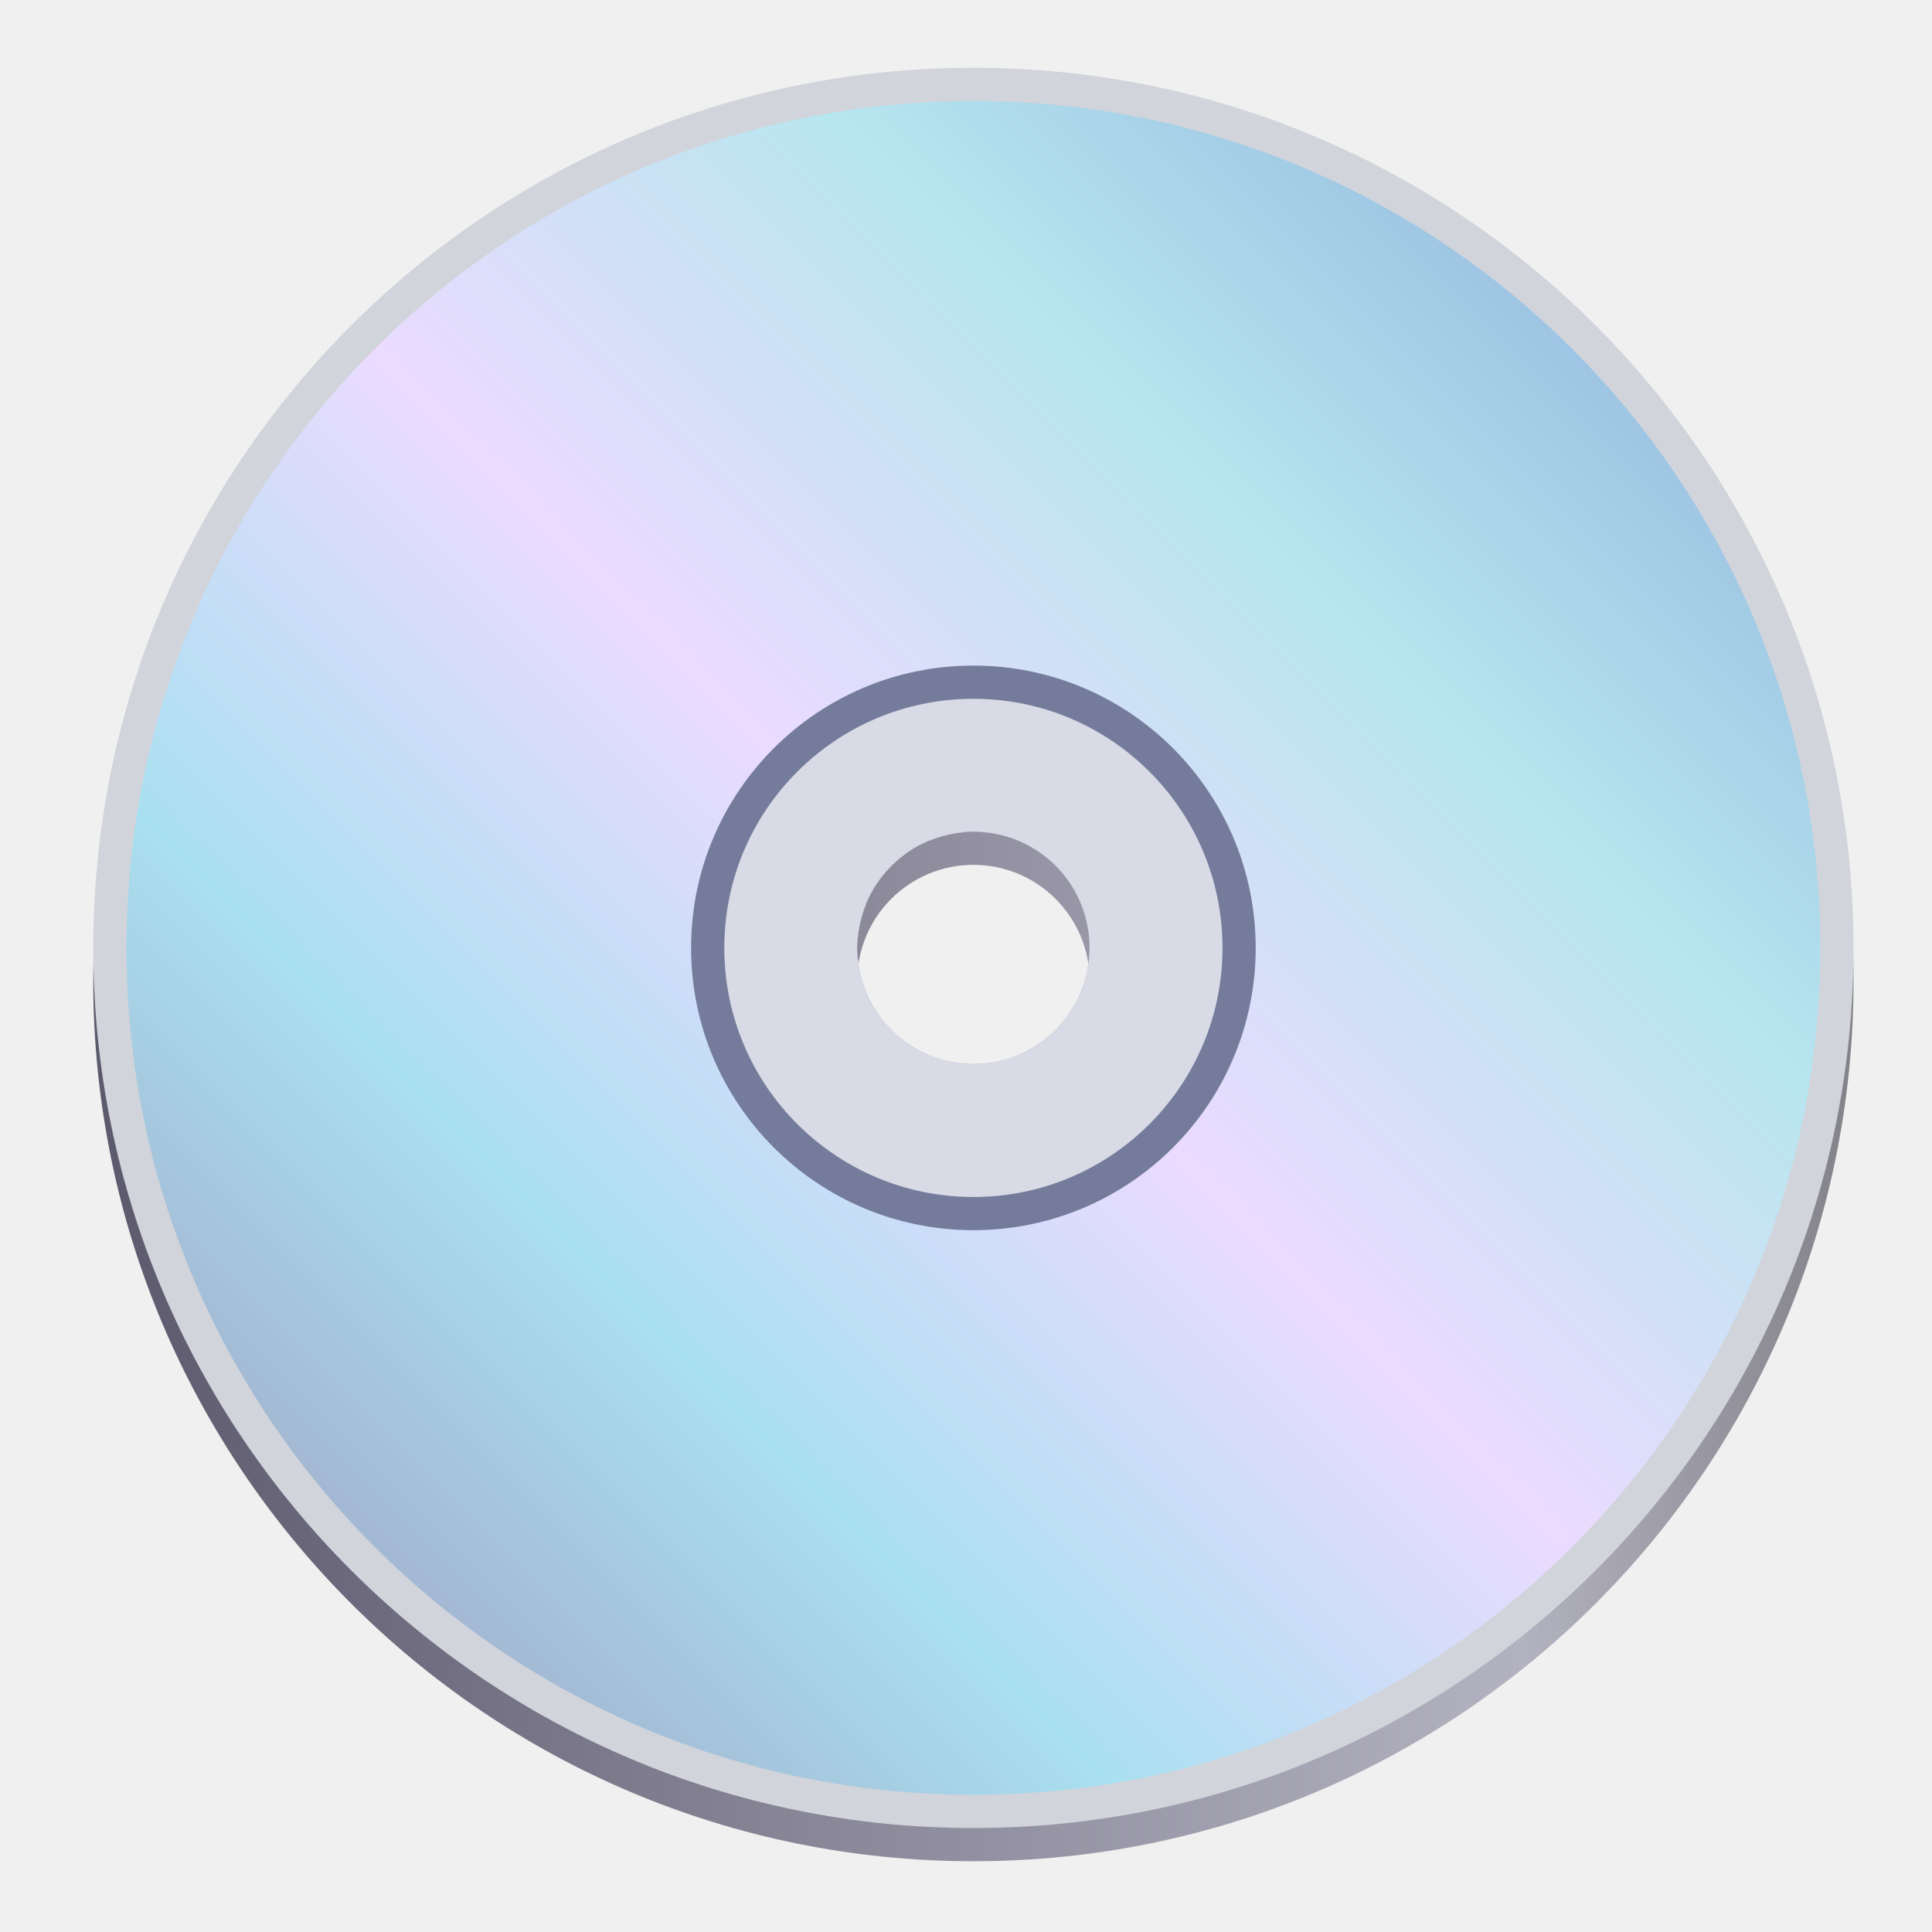
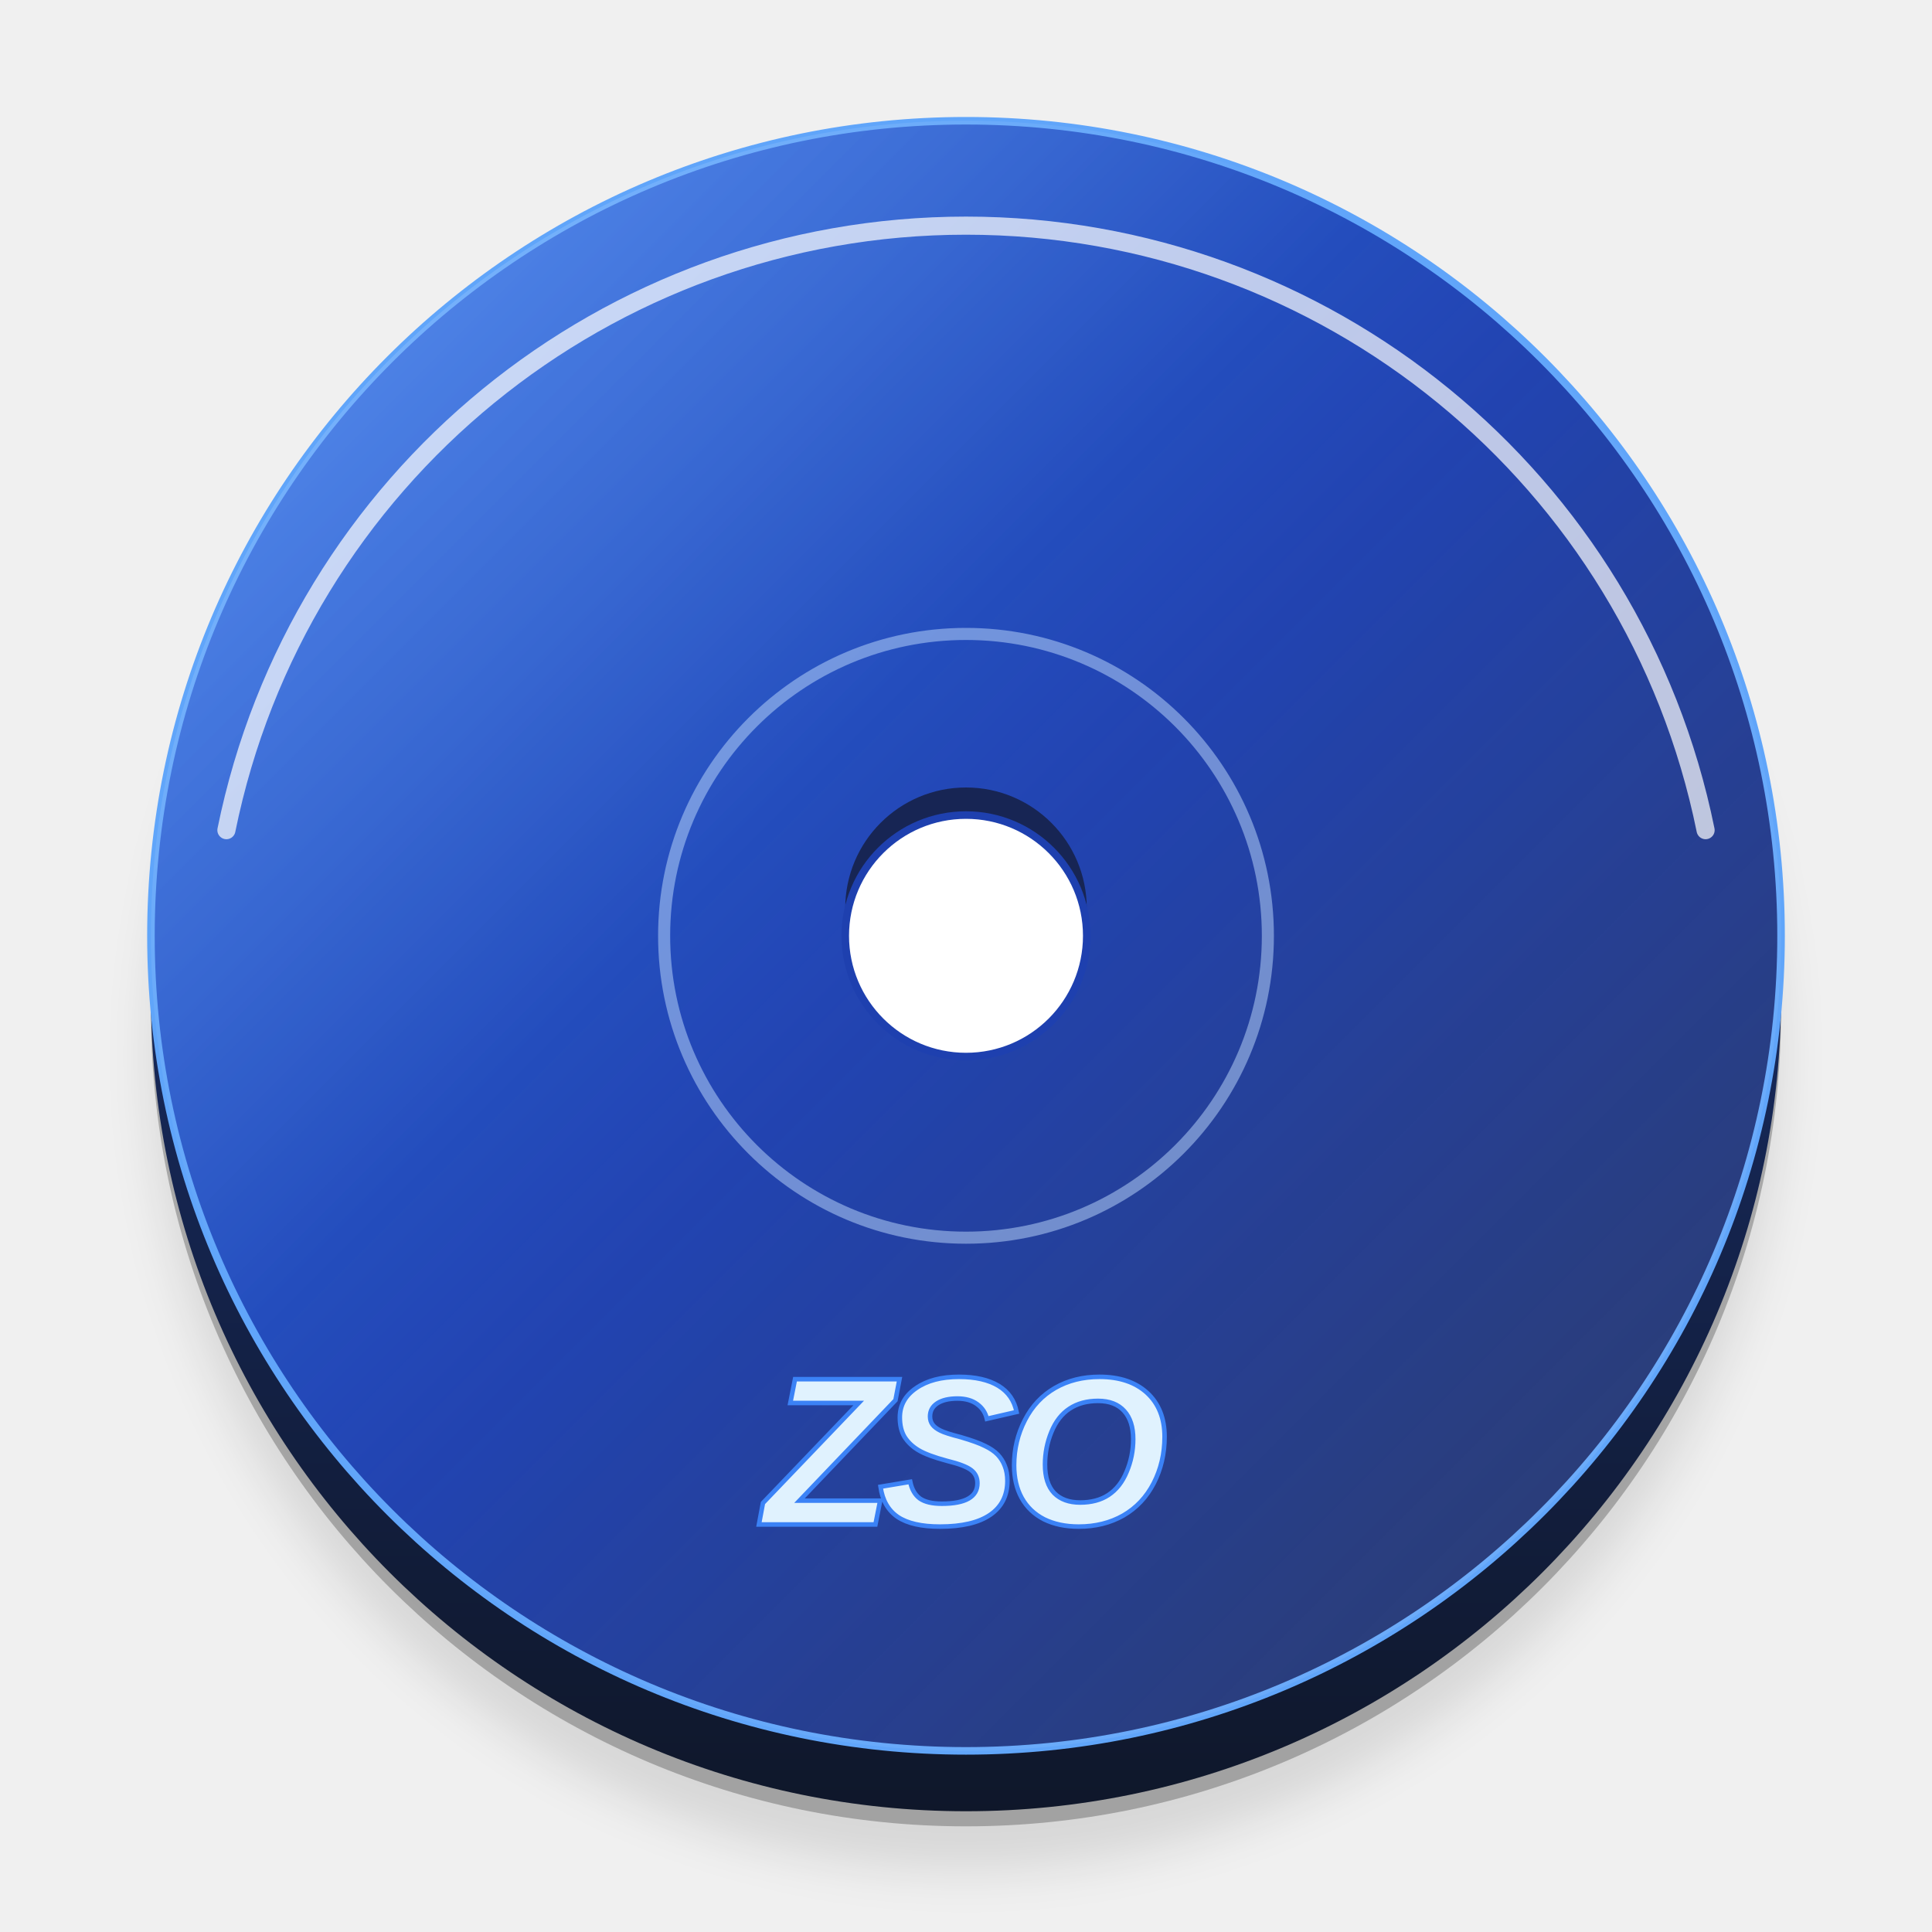
- <svg xmlns="http://www.w3.org/2000/svg" height="128px" viewBox="0 0 128 128" width="128px" version="1.1" id="svg35" xml:space="preserve">
-   <defs id="defs39">
-     <rect x="4.77" y="31.116" width="117.878" height="71.545" id="rect1" />
-     <linearGradient id="a-63" gradientUnits="userSpaceOnUse" x1="22" x2="128" y1="67" y2="67" gradientTransform="matrix(1.100205,0,0,1.100205,-18.02488,-8.712774)">
-       <stop offset="0" stop-color="#5c596d" id="stop1-9" />
-       <stop offset="0.811" stop-color="#b3b2c0" id="stop2-4" />
-       <stop offset="1" stop-color="#838289" id="stop3-8" />
+ <svg xmlns="http://www.w3.org/2000/svg" width="128" height="128" viewBox="0 0 128 128" version="1.1" id="svg15">
+   <defs id="defs9">
+     <linearGradient id="ps2SurfaceLight" x1="0%" y1="0%" x2="100%" y2="100%">
+       <stop offset="0%" style="stop-color:#3b82f6;stop-opacity:1" id="stop1" />
+       <stop offset="50%" style="stop-color:#1e40af;stop-opacity:1" id="stop2" />
+       <stop offset="100%" style="stop-color:#172554;stop-opacity:1" id="stop3" />
    </linearGradient>
-     <linearGradient id="b-7" gradientUnits="userSpaceOnUse" x1="38" x2="120" y1="102" y2="20" gradientTransform="matrix(1.100205,0,0,1.100205,-18.02488,-8.712774)">
-       <stop offset="0" stop-color="#a3b6d1" id="stop4-6" />
-       <stop offset="0.195" stop-color="#a9c5f0" id="stop5-7" style="stop-color:#a9e0f0;stop-opacity:1;" />
-       <stop offset="0.451" stop-color="#dbdeff" id="stop6-3" style="stop-color:#ebdbff;stop-opacity:1;" />
-       <stop offset="0.707" stop-color="#b7c5ef" id="stop7-6" style="stop-color:#b7e6ef;stop-opacity:1;" />
-       <stop offset="1" stop-color="#8fb2dd" id="stop8-5" />
+     <linearGradient id="ps2BottomEdgeLight" x1="0%" y1="0%" x2="0%" y2="100%">
+       <stop offset="0%" style="stop-color:#1e3a8a;stop-opacity:1" id="stop4" />
+       <stop offset="100%" style="stop-color:#0f172a;stop-opacity:1" id="stop5" />
    </linearGradient>
-     <linearGradient id="c-7" gradientUnits="userSpaceOnUse" x1="3" x2="47" y1="70" y2="70" gradientTransform="matrix(0.5555556,0,0,0.5555556,27.61111,37.32919)">
-       <stop offset="0" stop-color="#9a3800" id="stop9-7" />
-       <stop offset="0.091" stop-color="#ed5300" id="stop10-1" />
-       <stop offset="0.182" stop-color="#c64600" id="stop11-1" />
-       <stop offset="0.818" stop-color="#c64600" id="stop12-5" />
-       <stop offset="0.909" stop-color="#ed5300" id="stop13-9" />
-       <stop offset="1" stop-color="#9a3800" id="stop14-7" />
+     <linearGradient id="glassSheen" x1="0%" y1="0%" x2="100%" y2="100%">
+       <stop offset="0%" style="stop-color:#ffffff;stop-opacity:0.2" id="stop6" />
+       <stop offset="40%" style="stop-color:#ffffff;stop-opacity:0" id="stop7" />
+       <stop offset="100%" style="stop-color:#ffffff;stop-opacity:0.1" id="stop8" />
    </linearGradient>
-     <linearGradient id="d-5" gradientTransform="matrix(0.6944444,0,0,0.6790139,19.27778,14.36607)" gradientUnits="userSpaceOnUse" x1="20" x2="44" y1="123" y2="123">
-       <stop offset="0" stop-color="#adadaa" id="stop15-9" />
-       <stop offset="0.083" stop-color="#d7d6d5" id="stop16-4" />
-       <stop offset="0.167" stop-color="#afafab" id="stop17-9" />
-       <stop offset="0.655" stop-color="#b8b8b4" id="stop18-0" />
-       <stop offset="0.939" stop-color="#a3a29f" id="stop19-9" />
-       <stop offset="1" stop-color="#8d8b88" id="stop20-1" />
-     </linearGradient>
-     <linearGradient id="e-0" gradientTransform="matrix(0.6944444,0,0,0.6250017,19.27778,21.49563)" gradientUnits="userSpaceOnUse" x1="19.5" x2="44.5" y1="128" y2="128">
-       <stop offset="0" stop-color="#e0e0e0" id="stop21-6" />
-       <stop offset="1" stop-color="#d1ccc5" id="stop22-1" />
-     </linearGradient>
-     <linearGradient id="f-2" gradientTransform="matrix(0.6481483,0,0,0.4861117,20.75926,39.27355)" gradientUnits="userSpaceOnUse" x1="19.5" x2="44.5" y1="128" y2="128">
-       <stop offset="0" stop-color="#545251" id="stop23-2" />
-       <stop offset="0.471" stop-color="#7d7c7a" id="stop24-6" />
-       <stop offset="1" stop-color="#908e8d" id="stop25-1" />
-     </linearGradient>
-     <linearGradient id="g-1" gradientUnits="userSpaceOnUse" x1="3" x2="47" y1="91" y2="91" gradientTransform="matrix(0.5555556,0,0,0.5555556,27.61111,37.32919)">
-       <stop offset="0" stop-color="#ff8500" stop-opacity="0.153" id="stop26-7" />
-       <stop offset="0.186" stop-color="#ff7c00" stop-opacity="0.341" id="stop27-2" />
-       <stop offset="1" stop-color="#ffa200" stop-opacity="0.137" id="stop28-7" />
-     </linearGradient>
+     <filter id="gnomeShadow" x="-0.033" y="-0.033" width="1.067" height="1.094">
+       <feGaussianBlur in="SourceAlpha" stdDeviation="1.5" id="feGaussianBlur8" />
+       <feOffset dx="0" dy="3" result="offsetblur" id="feOffset8" />
+       <feComponentTransfer id="feComponentTransfer8">
+         <feFuncA type="linear" slope="0.4" id="feFuncA8" />
+       </feComponentTransfer>
+       <feMerge id="feMerge9">
+         <feMergeNode id="feMergeNode8" />
+         <feMergeNode in="SourceGraphic" id="feMergeNode9" />
+       </feMerge>
+     </filter>
  </defs>
-   <linearGradient id="a" gradientUnits="userSpaceOnUse" x1="36" x2="60" y1="68" y2="68">
-     <stop offset="0" stop-color="#ed336c" id="stop2" />
-     <stop offset="1" stop-color="#ffa348" id="stop4" />
-   </linearGradient>
-   <linearGradient id="b" gradientTransform="matrix(0 1 -1 0 144 -32)" gradientUnits="userSpaceOnUse" x1="72" x2="96" y1="68" y2="68">
-     <stop offset="0" stop-color="#404ce6" id="stop7" />
-     <stop offset="1" stop-color="#c061cb" id="stop9" />
-   </linearGradient>
-   <linearGradient id="c" gradientUnits="userSpaceOnUse" x1="68.849" x2="95.258" y1="84" y2="84">
-     <stop offset="0" stop-color="#33d1c6" id="stop12" />
-     <stop offset="1" stop-color="#1c25d8" id="stop14" />
-   </linearGradient>
-   <path d="m 64.49,6.69 c -32.202,0 -58.311,26.108 -58.311,58.311 0,32.202 26.108,58.311 58.311,58.311 32.202,0 58.311,-26.108 58.311,-58.311 0,-32.202 -26.108,-58.311 -58.311,-58.311 z m 0,50.609 c 4.255,0 7.701,3.447 7.701,7.701 0,4.255 -3.447,7.701 -7.701,7.701 -4.255,0 -7.701,-3.447 -7.701,-7.701 0,-4.255 3.447,-7.701 7.701,-7.701 z m 0,0" fill="url(#a)" id="path28-2" style="fill:url(#a-63);stroke-width:1.1" />
-   <path d="m 64.49,4.49 c -32.202,0 -58.311,26.108 -58.311,58.311 0,32.202 26.108,58.311 58.311,58.311 32.202,0 58.311,-26.108 58.311,-58.311 0,-32.202 -26.108,-58.311 -58.311,-58.311 z m 0,50.536 c 4.293,0 7.774,3.481 7.774,7.774 0,4.293 -3.481,7.774 -7.774,7.774 -0.193,-0.03 -0.382,-0.069 -0.572,-0.112 -0.632,-0.047 -1.259,-0.172 -1.865,-0.374 -0.34,-0.112 -0.67,-0.249 -0.997,-0.413 -0.602,-0.297 -1.169,-0.675 -1.672,-1.117 -0.232,-0.206 -0.447,-0.421 -0.653,-0.653 -0.443,-0.503 -0.821,-1.07 -1.117,-1.672 -0.163,-0.327 -0.301,-0.658 -0.413,-0.997 -0.202,-0.606 -0.327,-1.233 -0.374,-1.865 -0.043,-0.189 -0.082,-0.378 -0.112,-0.572 0.03,-0.193 0.069,-0.382 0.112,-0.572 0.047,-0.632 0.172,-1.259 0.374,-1.865 0.112,-0.34 0.249,-0.67 0.413,-0.997 0.297,-0.602 0.675,-1.169 1.117,-1.672 0.206,-0.232 0.421,-0.447 0.653,-0.653 0.503,-0.443 1.07,-0.821 1.672,-1.117 0.327,-0.163 0.658,-0.301 0.997,-0.413 0.606,-0.202 1.233,-0.327 1.865,-0.374 0.189,-0.043 0.378,-0.082 0.572,-0.112 z m 0,0" fill="#d1d4db" id="path29-9" style="stroke-width:1.1" />
-   <path d="m 64.49,6.69 c -30.991,0 -56.11,25.12 -56.11,56.11 0,30.991 25.12,56.11 56.11,56.11 30.991,0 56.11,-25.12 56.11,-56.11 0,-30.991 -25.12,-56.11 -56.11,-56.11 z m 0,48.409 c 0.327,0 0.653,0.021 0.98,0.064 0.017,0.004 0.03,0.004 0.047,0.009 0.318,0.039 0.632,0.103 0.945,0.185 0.017,0.004 0.034,0.009 0.052,0.017 0.314,0.082 0.623,0.189 0.924,0.314 0.297,0.12 0.589,0.266 0.868,0.425 0.021,0.013 0.039,0.021 0.056,0.034 0.279,0.159 0.546,0.34 0.799,0.533 0.009,0.004 0.013,0.009 0.017,0.013 0.009,0.004 0.013,0.009 0.017,0.017 0.262,0.198 0.507,0.413 0.739,0.645 0.232,0.232 0.447,0.477 0.645,0.739 0.009,0.004 0.013,0.013 0.021,0.017 0,0.004 0.004,0.009 0.009,0.017 0.193,0.254 0.374,0.52 0.533,0.799 0.013,0.017 0.021,0.039 0.034,0.056 0.159,0.279 0.305,0.572 0.43,0.868 0.12,0.301 0.228,0.61 0.314,0.924 0.004,0.017 0.009,0.034 0.013,0.056 0.082,0.309 0.146,0.623 0.189,0.941 0,0.017 0.004,0.03 0.004,0.047 0.043,0.327 0.064,0.653 0.064,0.98 -0.004,0.98 -0.198,1.951 -0.567,2.858 -0.017,0.047 -0.034,0.095 -0.052,0.146 -0.378,0.877 -0.915,1.68 -1.586,2.364 -0.043,0.043 -0.086,0.086 -0.129,0.129 -0.683,0.67 -1.487,1.208 -2.364,1.586 -0.052,0.017 -0.099,0.034 -0.146,0.052 -0.907,0.37 -1.878,0.563 -2.858,0.567 -0.98,-0.004 -1.951,-0.198 -2.858,-0.572 -0.047,-0.013 -0.095,-0.03 -0.146,-0.052 -0.877,-0.374 -1.68,-0.911 -2.364,-1.582 -0.043,-0.043 -0.086,-0.086 -0.129,-0.129 -0.67,-0.683 -1.208,-1.487 -1.586,-2.368 -0.017,-0.047 -0.034,-0.095 -0.047,-0.142 -0.374,-0.907 -0.567,-1.878 -0.572,-2.858 0.004,-0.98 0.198,-1.951 0.567,-2.858 0.017,-0.047 0.034,-0.095 0.052,-0.146 0.378,-0.877 0.915,-1.68 1.586,-2.364 l 0.129,-0.129 c 0.683,-0.67 1.487,-1.208 2.364,-1.586 0.052,-0.017 0.099,-0.034 0.146,-0.052 0.907,-0.37 1.878,-0.563 2.858,-0.567 z m 0,0" fill="url(#b)" id="path30-3" style="fill:url(#b-7);stroke-width:1.1" />
-   <path d="m 64.49,44.097 c -10.332,0 -18.703,8.372 -18.703,18.703 0,10.332 8.372,18.703 18.703,18.703 10.332,0 18.703,-8.372 18.703,-18.703 0,-10.332 -8.372,-18.703 -18.703,-18.703 z m 0,11.002 c 4.255,0 7.701,3.447 7.701,7.701 0,4.255 -3.447,7.701 -7.701,7.701 -4.255,0 -7.701,-3.447 -7.701,-7.701 0,-4.255 3.447,-7.701 7.701,-7.701 z m 0,0" fill="#757c9b" id="path31-9" style="stroke-width:1.1" />
-   <path d="m 64.49,46.297 c -9.115,0 -16.503,7.388 -16.503,16.503 0,9.115 7.388,16.503 16.503,16.503 9.115,0 16.503,-7.388 16.503,-16.503 0,-9.115 -7.388,-16.503 -16.503,-16.503 z m 0,8.802 c 0.168,0 0.331,0.004 0.499,0.017 0.039,0.004 0.077,0.004 0.116,0.009 0.125,0.009 0.249,0.026 0.374,0.039 0.047,0.009 0.095,0.013 0.142,0.017 0.009,0.004 0.013,0.004 0.021,0.004 0.146,0.026 0.288,0.052 0.434,0.082 0.039,0.009 0.073,0.017 0.112,0.021 0.138,0.034 0.279,0.069 0.417,0.107 0.026,0.009 0.056,0.017 0.082,0.021 0.15,0.047 0.297,0.095 0.443,0.15 0.043,0.017 0.086,0.034 0.133,0.047 0.12,0.047 0.241,0.099 0.365,0.15 0.03,0.017 0.064,0.03 0.099,0.047 0.133,0.06 0.262,0.125 0.395,0.193 0.004,0.004 0.009,0.009 0.017,0.013 0.047,0.026 0.095,0.052 0.142,0.082 0.099,0.056 0.202,0.116 0.301,0.181 0.039,0.021 0.082,0.047 0.12,0.073 0.138,0.09 0.271,0.181 0.4,0.279 0,0 0.004,0 0.004,0.004 0.009,0.004 0.013,0.009 0.021,0.017 0.116,0.086 0.232,0.176 0.344,0.275 0.034,0.03 0.069,0.06 0.107,0.09 0.12,0.107 0.241,0.219 0.357,0.335 0.116,0.116 0.228,0.236 0.335,0.361 0.03,0.034 0.06,0.069 0.095,0.107 0.095,0.107 0.185,0.223 0.275,0.34 0.004,0.009 0.009,0.013 0.017,0.021 0,0 0,0.004 0.004,0.004 0.095,0.129 0.185,0.262 0.275,0.4 0.026,0.039 0.052,0.082 0.077,0.12 0.06,0.099 0.12,0.202 0.181,0.305 0.026,0.043 0.052,0.09 0.077,0.142 0.004,0.004 0.009,0.009 0.013,0.017 0.069,0.129 0.133,0.258 0.193,0.391 0.017,0.034 0.03,0.069 0.047,0.103 0.052,0.12 0.103,0.241 0.15,0.365 0.013,0.043 0.03,0.086 0.047,0.133 0.056,0.142 0.103,0.288 0.15,0.438 0.004,0.026 0.013,0.056 0.021,0.086 0.039,0.133 0.073,0.275 0.107,0.413 0.004,0.039 0.013,0.073 0.021,0.112 0.03,0.146 0.056,0.292 0.082,0.438 0,0.004 0,0.013 0.004,0.017 0.004,0.047 0.009,0.095 0.017,0.146 0.013,0.12 0.03,0.245 0.039,0.374 0.004,0.034 0.004,0.073 0.009,0.112 0.012,0.168 0.017,0.331 0.017,0.499 -0.004,0.456 -0.047,0.907 -0.133,1.354 -0.021,0.12 -0.047,0.236 -0.077,0.352 -0.082,0.348 -0.185,0.688 -0.309,1.019 -0.039,0.107 -0.077,0.215 -0.116,0.318 -0.181,0.417 -0.391,0.812 -0.636,1.186 -0.043,0.064 -0.09,0.125 -0.138,0.185 -0.219,0.314 -0.464,0.61 -0.726,0.885 -0.086,0.09 -0.176,0.181 -0.262,0.262 -0.279,0.266 -0.576,0.511 -0.885,0.731 -0.064,0.047 -0.125,0.095 -0.185,0.138 -0.378,0.245 -0.774,0.456 -1.186,0.632 -0.107,0.043 -0.215,0.082 -0.318,0.12 -0.335,0.125 -0.675,0.228 -1.019,0.309 -0.12,0.03 -0.236,0.056 -0.357,0.077 -0.447,0.086 -0.898,0.129 -1.354,0.133 -0.456,-0.004 -0.907,-0.047 -1.354,-0.133 -0.12,-0.021 -0.236,-0.047 -0.352,-0.077 -0.348,-0.082 -0.688,-0.185 -1.019,-0.309 -0.107,-0.039 -0.215,-0.077 -0.318,-0.116 -0.417,-0.181 -0.812,-0.391 -1.186,-0.636 -0.064,-0.043 -0.125,-0.09 -0.185,-0.138 -0.314,-0.219 -0.61,-0.464 -0.885,-0.726 -0.09,-0.086 -0.18,-0.176 -0.262,-0.262 -0.266,-0.279 -0.511,-0.576 -0.731,-0.885 -0.047,-0.064 -0.095,-0.125 -0.138,-0.185 -0.245,-0.378 -0.456,-0.774 -0.632,-1.186 -0.043,-0.107 -0.082,-0.215 -0.12,-0.318 -0.125,-0.335 -0.228,-0.675 -0.309,-1.019 -0.03,-0.12 -0.056,-0.236 -0.077,-0.357 -0.086,-0.447 -0.129,-0.898 -0.133,-1.354 0.004,-0.456 0.047,-0.907 0.133,-1.354 0.021,-0.12 0.047,-0.236 0.077,-0.357 0.082,-0.344 0.185,-0.683 0.309,-1.019 0.039,-0.103 0.077,-0.211 0.12,-0.318 0.176,-0.413 0.387,-0.808 0.632,-1.186 0.043,-0.06 0.09,-0.12 0.138,-0.185 0.219,-0.309 0.464,-0.606 0.731,-0.885 0.082,-0.086 0.172,-0.176 0.262,-0.262 0.275,-0.262 0.572,-0.507 0.885,-0.726 0.06,-0.047 0.12,-0.095 0.185,-0.138 0.374,-0.245 0.769,-0.456 1.186,-0.636 0.103,-0.039 0.211,-0.077 0.318,-0.116 0.331,-0.125 0.67,-0.228 1.019,-0.309 0.116,-0.03 0.232,-0.056 0.352,-0.077 0.447,-0.086 0.898,-0.129 1.354,-0.133 z m 0,0" fill="#d8dae5" id="path34-0" style="stroke-width:1.1" />
+   <circle cx="64" cy="67" r="54" fill="rgba(0,0,0,0.25)" filter="url(#gnomeShadow)" id="circle9" />
+   <circle cx="64" cy="66" r="54" fill="url(#ps2BottomEdgeLight)" id="circle10" />
+   <circle cx="64" cy="62" r="54" fill="url(#ps2SurfaceLight)" stroke="#60a5fa" stroke-width="0.5" id="circle11" />
+   <circle cx="64" cy="62" r="54" fill="url(#glassSheen)" id="circle12" />
+   <circle cx="64" cy="62" r="20" fill="none" stroke="#bfdbfe" stroke-width="0.8" opacity="0.5" id="circle13" />
+   <circle cx="64" cy="60.173" r="8" fill="#172554" id="circle14" />
+   <circle cx="64" cy="62" r="8" fill="#ffffff" stroke="#1e40af" stroke-width="0.5" id="circle15" />
+   <path d="M15,55 A50,50 0 0,1 113,55" fill="none" stroke="white" stroke-width="1.2" stroke-linecap="round" opacity="0.7" id="path15" />
+   <text x="64" y="101" font-family="Arial, Helvetica, sans-serif" font-size="14px" fill="#e0f2fe" stroke="#3b82f6" stroke-width="0.3" text-anchor="middle" font-weight="900" style="font-style:italic;letter-spacing:-1px" id="text15">ZSO</text>
</svg>
